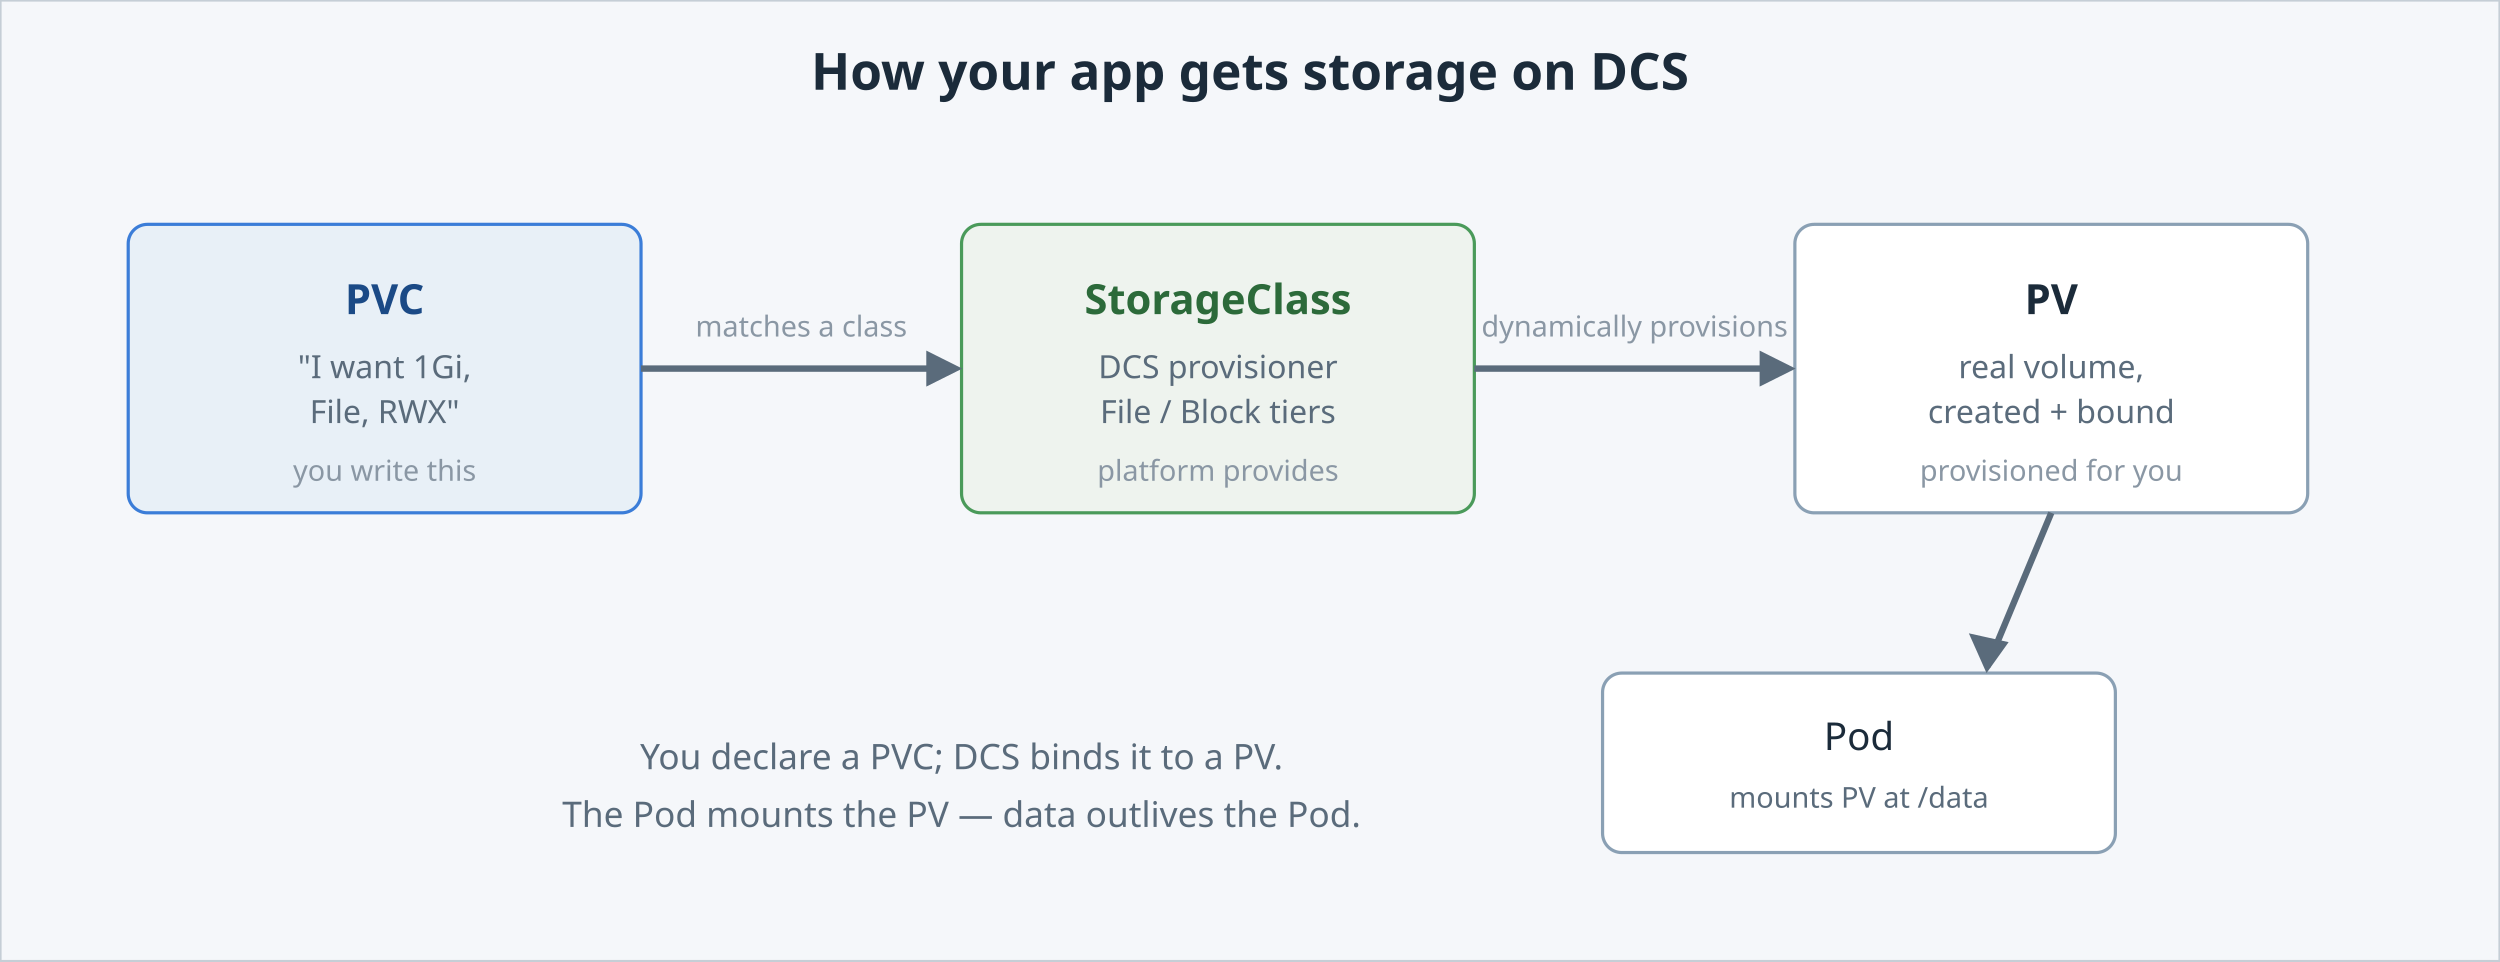
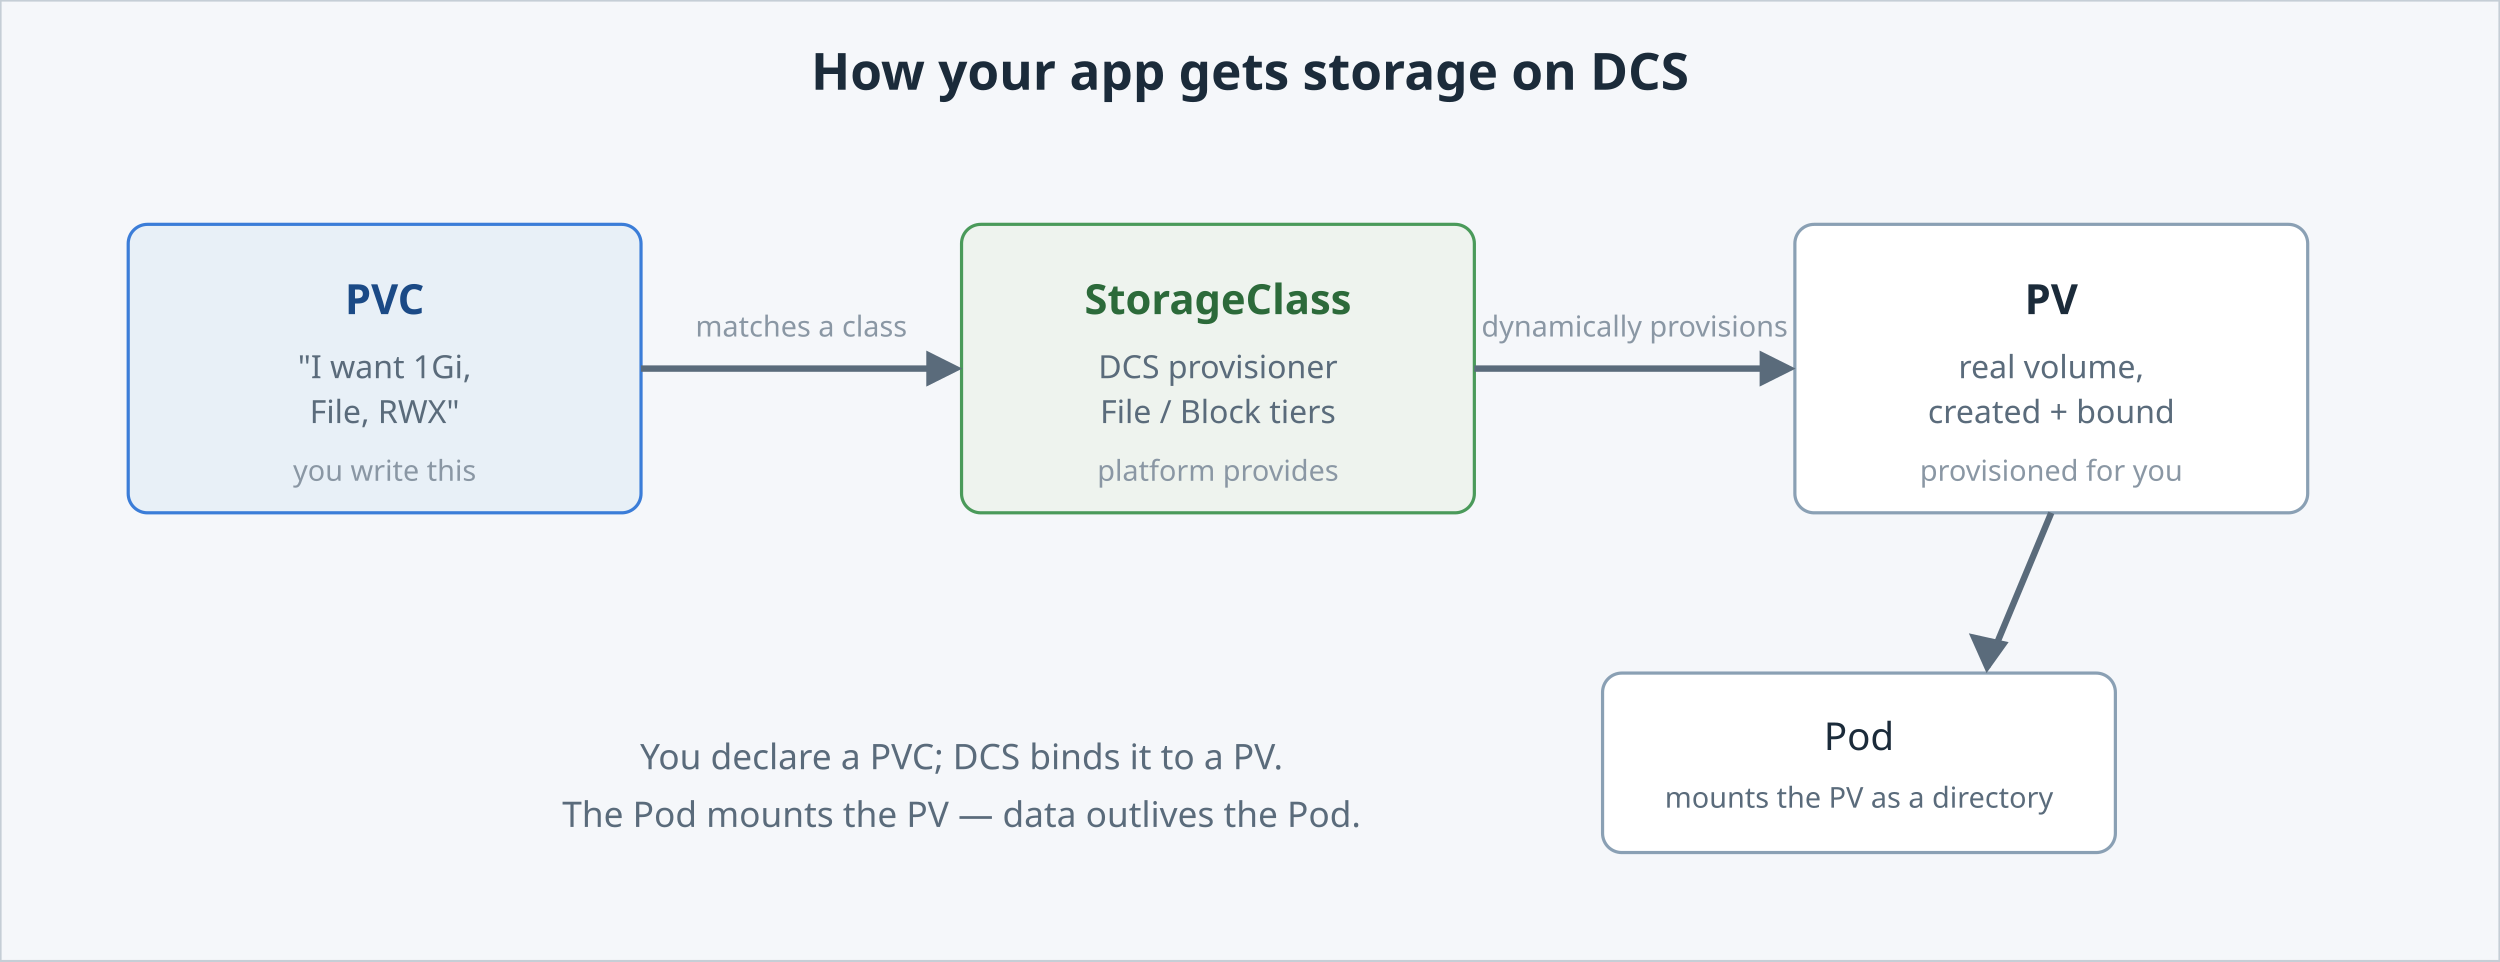
<svg xmlns="http://www.w3.org/2000/svg" viewBox="0 0 780 300" font-family="sans-serif">
  <rect x="0" y="0" width="780" height="300" fill="#f5f7fa" stroke="#c5ced6" />
  <text x="390" y="28" text-anchor="middle" font-size="16" font-weight="bold" fill="#1b2b3a">How your app gets storage on DCS</text>
  <rect x="40" y="70" width="160" height="90" rx="6" fill="#e8f0f7" stroke="#3b7dd8" />
  <text x="120" y="98" text-anchor="middle" font-size="13" font-weight="bold" fill="#1b4a86">PVC</text>
  <text x="120" y="118" text-anchor="middle" font-size="10" fill="#5a6b7b">"I want 1Gi,</text>
  <text x="120" y="132" text-anchor="middle" font-size="10" fill="#5a6b7b">File, RWX"</text>
  <text x="120" y="150" text-anchor="middle" font-size="9" fill="#8a97a4">you write this</text>
  <rect x="300" y="70" width="160" height="90" rx="6" fill="#eef3ee" stroke="#4a9a5a" />
  <text x="380" y="98" text-anchor="middle" font-size="13" font-weight="bold" fill="#2c6a3a">StorageClass</text>
  <text x="380" y="118" text-anchor="middle" font-size="10" fill="#5a6b7b">DCS provisioner</text>
  <text x="380" y="132" text-anchor="middle" font-size="10" fill="#5a6b7b">File / Block tiers</text>
  <text x="380" y="150" text-anchor="middle" font-size="9" fill="#8a97a4">platform provides</text>
  <rect x="560" y="70" width="160" height="90" rx="6" fill="#ffffff" stroke="#8aa0b4" />
  <text x="640" y="98" text-anchor="middle" font-size="13" font-weight="bold" fill="#1b2b3a">PV</text>
  <text x="640" y="118" text-anchor="middle" font-size="10" fill="#5a6b7b">real volume,</text>
  <text x="640" y="132" text-anchor="middle" font-size="10" fill="#5a6b7b">created + bound</text>
  <text x="640" y="150" text-anchor="middle" font-size="9" fill="#8a97a4">provisioned for you</text>
  <g stroke="#5a6b7b" stroke-width="2" fill="#5a6b7b">
    <line x1="200" y1="115" x2="298" y2="115" />
    <polygon points="298,115 290,111 290,119" />
    <line x1="460" y1="115" x2="558" y2="115" />
    <polygon points="558,115 550,111 550,119" />
  </g>
  <text x="250" y="105" text-anchor="middle" font-size="9" fill="#8a97a4">matches a class</text>
  <text x="510" y="105" text-anchor="middle" font-size="9" fill="#8a97a4">dynamically provisions</text>
  <rect x="500" y="210" width="160" height="56" rx="6" fill="#ffffff" stroke="#8aa0b4" />
  <text x="580" y="234" text-anchor="middle" font-size="12" fill="#1b2b3a">Pod</text>
-   <text x="580" y="252" text-anchor="middle" font-size="9" fill="#5a6b7b">mounts PV at /data</text>
+   <text x="580" y="252" text-anchor="middle" font-size="9" fill="#5a6b7b">mounts the PV as a directory</text>
  <g stroke="#5a6b7b" stroke-width="2" fill="#5a6b7b">
    <line x1="640" y1="160" x2="620" y2="208" />
    <polygon points="620,208 616,199 625,201" />
  </g>
  <text x="300" y="240" text-anchor="middle" font-size="11" fill="#5a6b7b">You declare a PVC; DCS binds it to a PV.</text>
  <text x="300" y="258" text-anchor="middle" font-size="11" fill="#5a6b7b">The Pod mounts the PV — data outlives the Pod.</text>
</svg>
